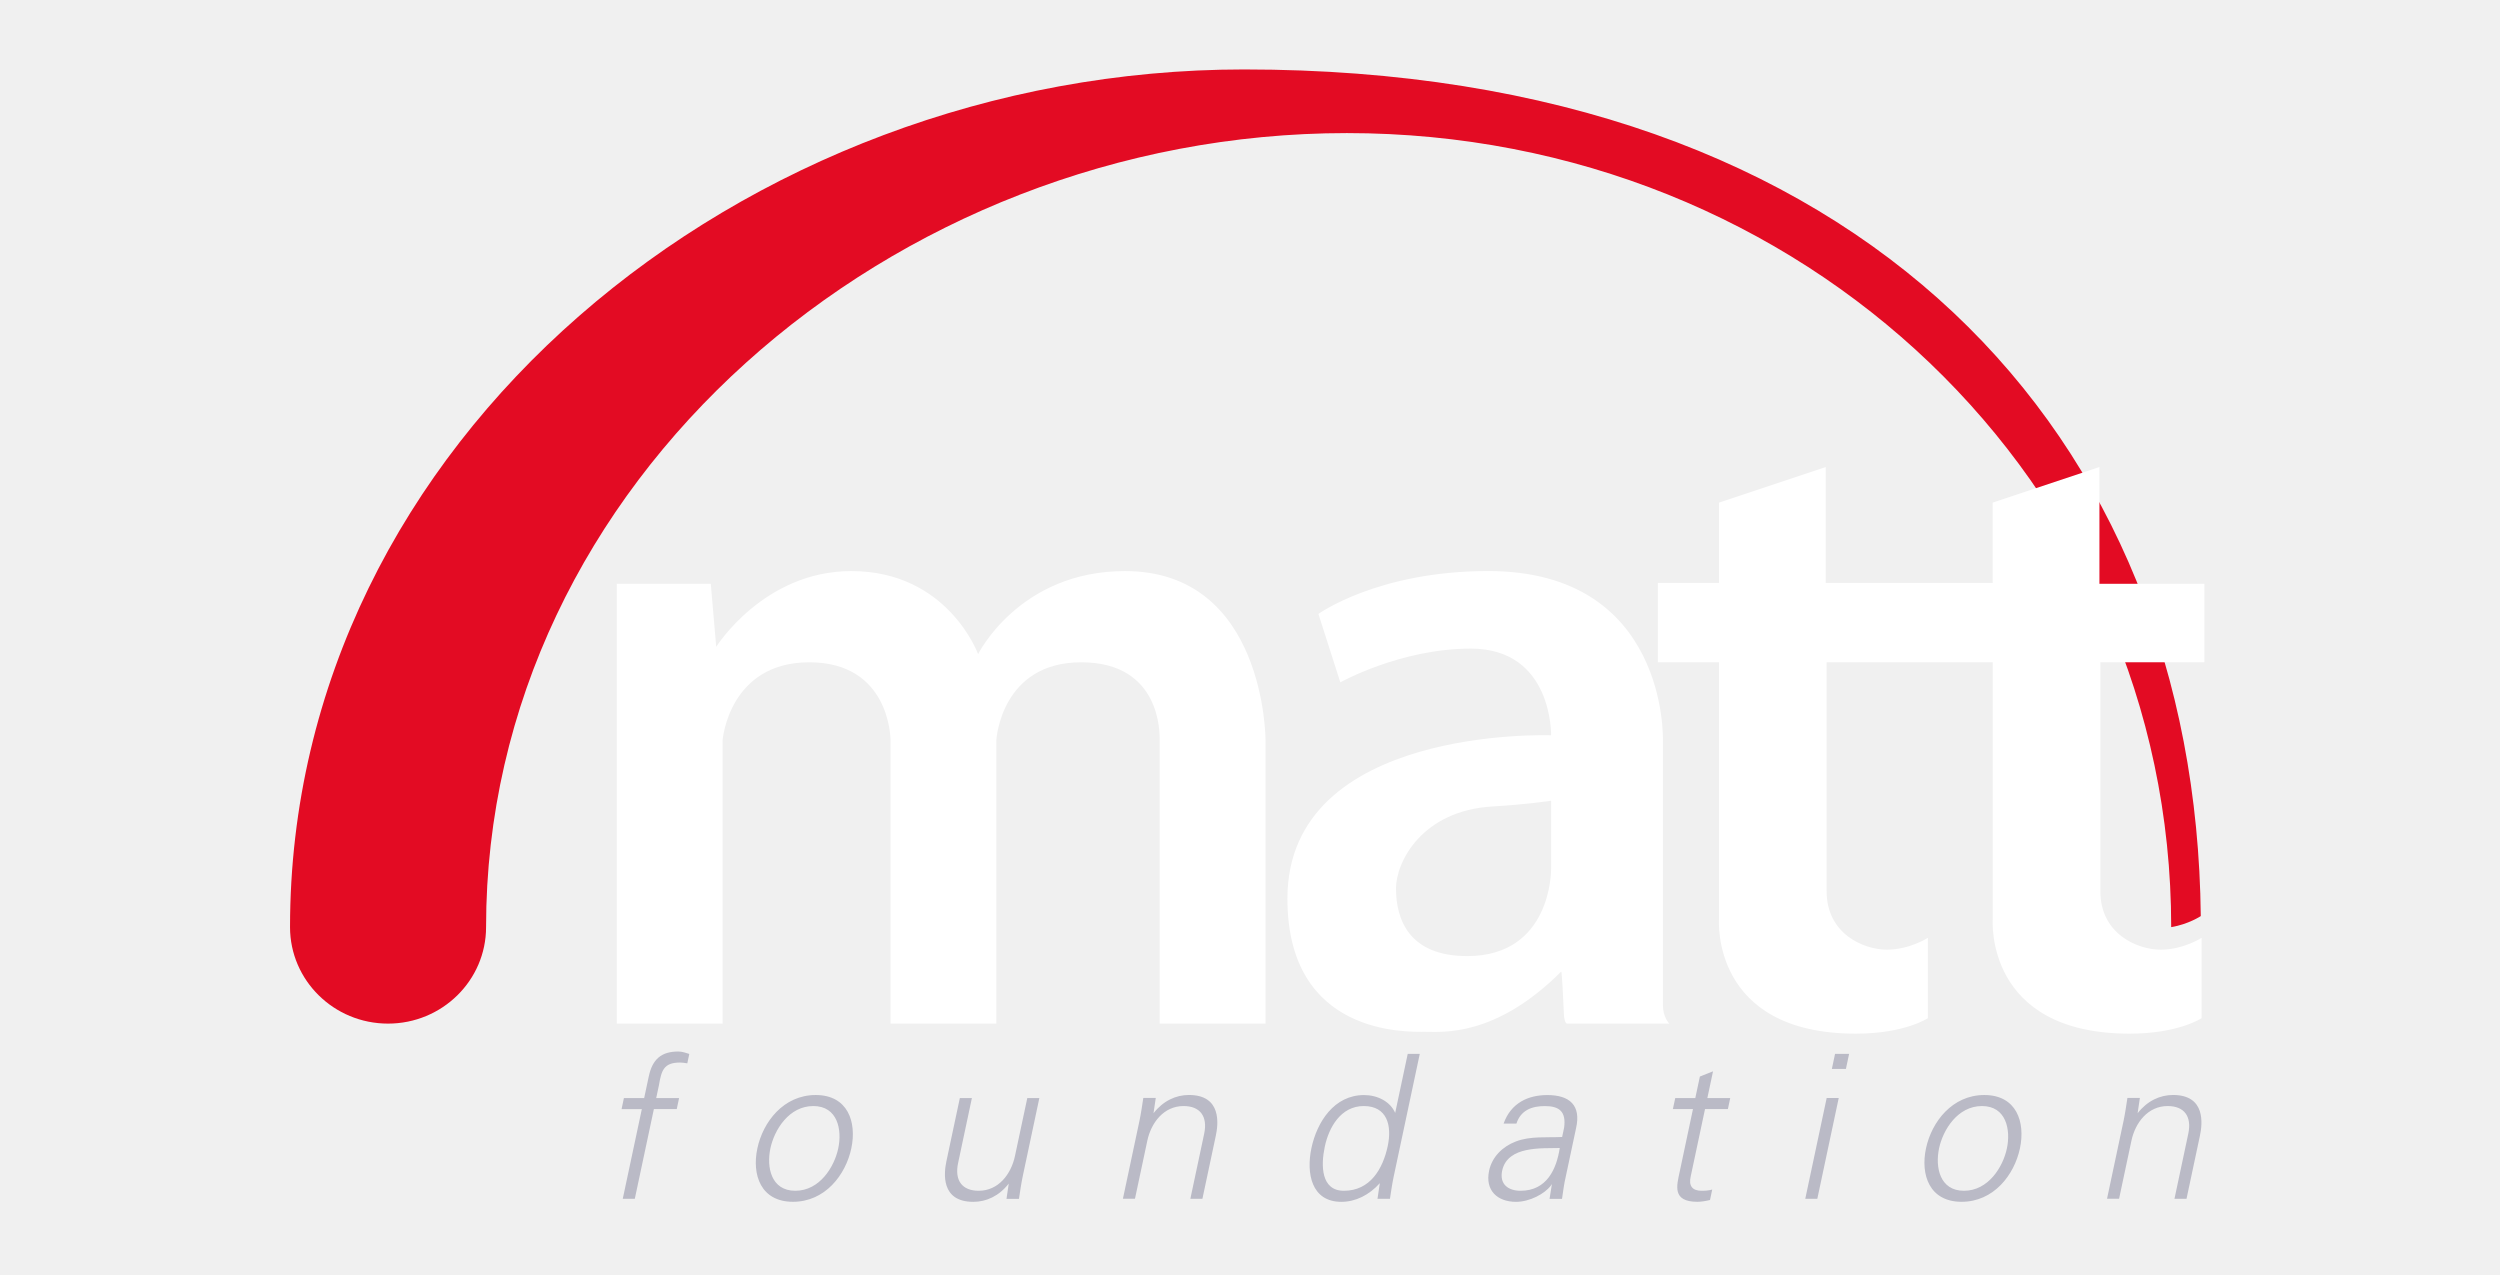
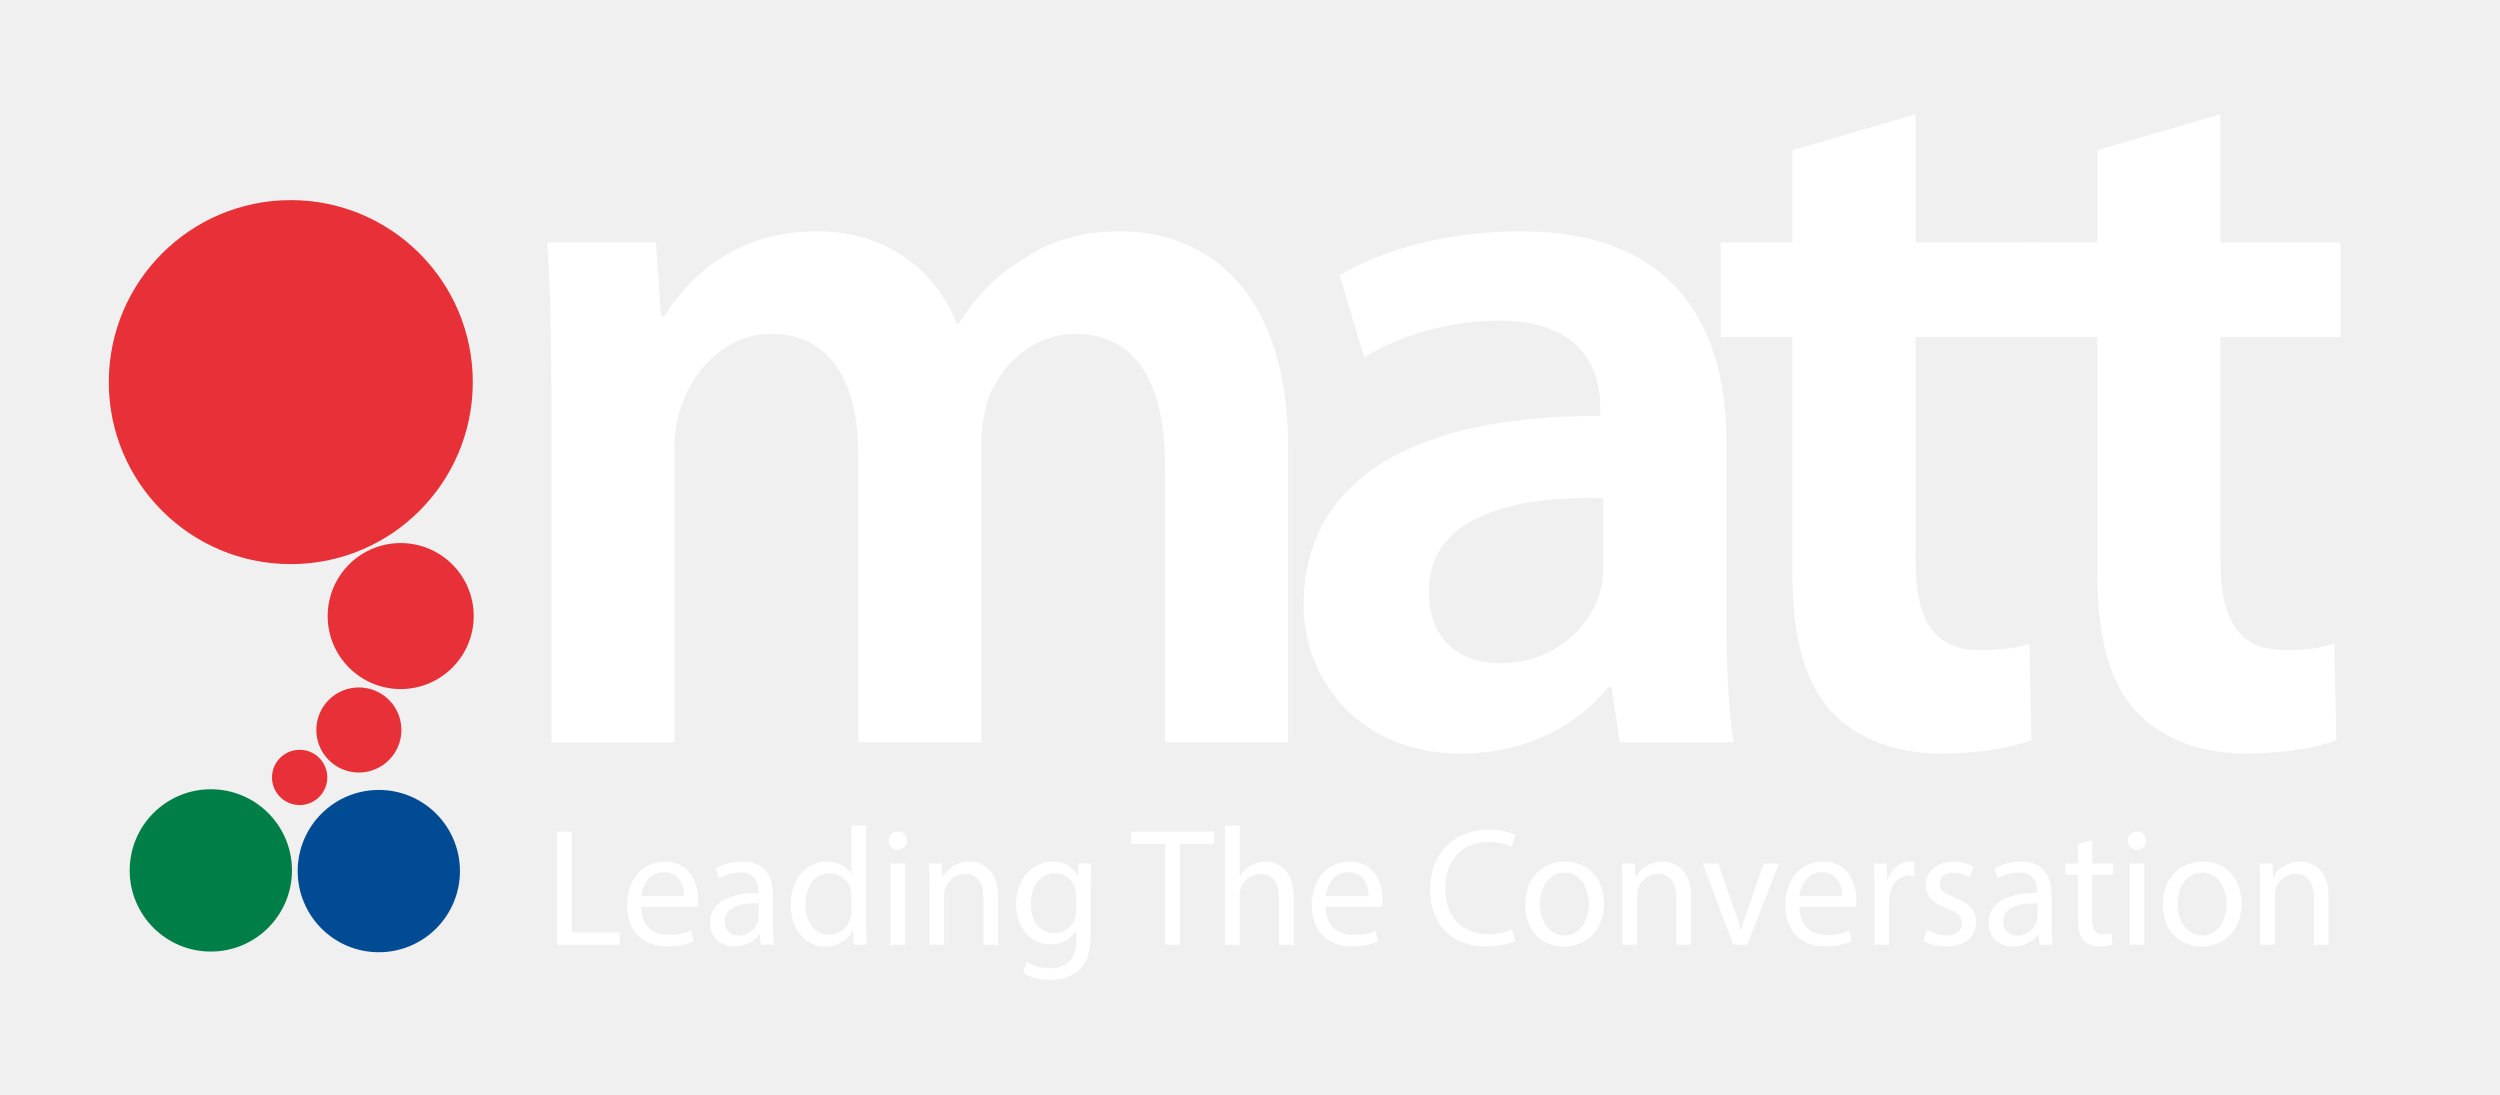
- <svg xmlns="http://www.w3.org/2000/svg" version="1.1" id="Layer_1" x="0px" y="0px" viewBox="0 0 612 312" style="enable-background:new 0 0 612 312;" xml:space="preserve">
+ <svg xmlns="http://www.w3.org/2000/svg" version="1.1" id="Layer_2" x="0px" y="0px" viewBox="0 0 850 372" style="enable-background:new 0 0 850 372;" xml:space="preserve">
  <style type="text/css">
- 	.st0{fill-rule:evenodd;clip-rule:evenodd;fill:#E30B23;}
- 	.st1{fill-rule:evenodd;clip-rule:evenodd;fill:#FFFFFF;}
- 	.st2{fill-rule:evenodd;clip-rule:evenodd;fill:#BABAC6;}
+ 	.st0{fill:#FFFFFF;}
+ 	.st1{fill:#E73037;stroke:#E73137;}
+ 	.st2{fill:#007E48;stroke:#007E48;}
+ 	.st3{fill:#004B93;stroke:#004B93;}
</style>
  <g>
-     <path class="st0" d="M531.51,226.96c4.21-0.69,7.24-2.7,7.24-2.7C537.54,106.55,456.46,17,304.53,17C181.87,17,71,107.95,71,226.96   c0,13.04,10.74,23.62,23.99,23.62c13.25,0,24-10.58,24-23.62c0-109.13,99.29-194.38,210.73-194.38   C441.16,32.58,531.51,117.83,531.51,226.96L531.51,226.96z" />
-     <path class="st1" d="M150.99,142.92v107.66h25.91v-69.46c0,0,1.56-18.99,21.22-18.99c19.66,0,19.88,18.54,19.88,18.99v69.46h25.91   v-69.46c0,0,1.12-18.99,20.77-18.99s19.21,17.65,19.21,18.99v69.46h25.91v-69.46c0,0,0-41.32-34.4-41.32   c-25.91,0-35.96,20.33-35.96,20.33s-7.37-20.33-31.05-20.33c-21.44,0-33.06,18.54-33.06,18.54L174,142.92H150.99L150.99,142.92z    M379.71,196.02v16.81c0,0,0.22,21.22-20.55,21.22c-14.19,0-17.42-8.94-17.42-16.53c0-6.54,6.36-19.1,23.67-20.1   C373.72,196.94,379.71,196.02,379.71,196.02L379.71,196.02z M322.75,150.29l5.36,16.75c0,0,14.74-8.26,31.94-8.26   c20.1,0,19.66,21.22,19.66,21.22s-64.55-2.46-64.55,39.98c0,33.73,29.48,32.61,33.73,32.61c4.24,0,17.2,1.34,33.28-14.74   c0.22-0.22,0.6,8.92,0.67,10.39c0.11,2.34,0.78,2.34,0.78,2.34h25.02c0,0-1.56-1.57-1.56-4.47v-65c0,0,1.23-41.32-42.77-41.32   C337.27,139.79,322.75,150.29,322.75,150.29L322.75,150.29z M447.16,162.13v56.06c0,10.5,9.16,14.29,14.74,14.29   c5.58,0,10.05-2.9,10.05-2.9v19.66c0,0-5.58,3.8-17.64,3.8c-35.51,0-33.5-27.92-33.5-27.92v-62.99h-14.97V142.7h14.97v-19.66   l26.13-8.71v28.37h40.87v-19.66l26.13-8.71v28.59h25.69v19.21h-25.46v56.06c0,10.5,9.16,14.29,14.74,14.29s10.05-2.9,10.05-2.9   v19.66c0,0-5.58,3.8-17.64,3.8c-35.51,0-33.5-27.92-33.5-27.92v-62.99H447.16L447.16,162.13z" />
-     <path class="st2" d="M521.77,279.26c0.94-4.42,4.02-8.5,8.88-8.5c4.03,0,5.95,2.51,5.04,6.78l-3.38,15.92h2.95l3.28-15.43   c0.61-2.85,1.48-9.98-6.58-9.98c-3.19,0-6.3,1.43-8.67,4.47l0.55-3.74h-3.05c-0.26,1.67-0.53,3.64-0.93,5.55l-4.06,19.12h2.95   L521.77,279.26L521.77,279.26z M485.76,268.06c-7.86,0-12.9,6.58-14.28,13.07c-1.38,6.49,0.86,13.07,8.72,13.07   c7.86,0,12.9-6.58,14.28-13.07C495.86,274.64,493.62,268.06,485.76,268.06L485.76,268.06z M491.29,281.13   c-0.97,4.57-4.56,10.37-10.51,10.37c-5.95,0-7.07-5.8-6.1-10.37c0.97-4.57,4.56-10.37,10.51-10.37   C491.13,270.76,492.26,276.56,491.29,281.13L491.29,281.13z M452.66,257.99h-3.44l-0.78,3.68h3.44L452.66,257.99L452.66,257.99z    M447.17,268.79l-5.24,24.67h2.95l5.24-24.67H447.17L447.17,268.79z M411.18,286.88c-0.71,3.34-1.9,7.32,4.34,7.32   c0.98,0,2.11-0.2,3.09-0.44l0.54-2.56c-0.84,0.25-1.73,0.3-2.62,0.3c-2.26,0-3.18-1.23-2.65-3.49l3.51-16.51h5.6l0.57-2.7h-5.6   l1.39-6.54l-3.22,1.28l-1.12,5.26h-4.91l-0.58,2.7h4.92L411.18,286.88L411.18,286.88z M382.41,278.33c-3.63,0.2-7.8-0.29-11.4,1.13   c-3.21,1.23-5.77,3.78-6.48,7.13c-1.02,4.82,2.02,7.62,6.59,7.62c3.34,0,7.05-1.96,8.57-4.03l0.22-0.34l-0.58,3.64h3.05   c0.26-1.67,0.48-3.64,0.94-5.55l2.49-11.7c1.3-5.65-1.56-8.16-7.01-8.16c-4.72,0-8.91,1.92-10.72,6.98h3.14   c1.1-3.34,3.86-4.28,6.95-4.28c3.49,0,5.28,1.28,4.72,5.31L382.41,278.33L382.41,278.33z M367.73,286.58   c1.32-6.19,9.9-5.41,14.1-5.55c-0.8,5.16-3.16,10.47-9.6,10.47C369.24,291.5,367.02,289.92,367.73,286.58L367.73,286.58z    M337.21,293.46h3.05c0.26-1.67,0.53-3.64,0.94-5.55l6.36-29.92h-2.95l-3.07,14.45c-1.22-2.8-4.33-4.37-7.62-4.37   c-7.32,0-11.52,6.58-12.88,12.97c-1.32,6.19,0,13.17,7.32,13.17c3.44,0,6.78-1.62,9.42-4.57L337.21,293.46L337.21,293.46z    M339.72,280.54c-1.19,5.6-4.29,10.96-10.73,10.96c-5.65,0-5.65-6.24-4.68-10.81c1-4.72,3.93-9.93,9.53-9.93   C339.58,270.76,340.78,275.53,339.72,280.54L339.72,280.54z M280.86,279.26c0.94-4.42,4.02-8.5,8.88-8.5   c4.03,0,5.95,2.51,5.04,6.78l-3.38,15.92h2.95l3.28-15.43c0.61-2.85,1.48-9.98-6.58-9.98c-3.19,0-6.3,1.43-8.67,4.47l0.55-3.74   h-3.05c-0.26,1.67-0.53,3.64-0.93,5.55l-4.06,19.12h2.95L280.86,279.26L280.86,279.26z M248.46,283c-0.94,4.42-4.02,8.5-8.88,8.5   c-4.03,0-5.95-2.51-5.04-6.78l3.38-15.92h-2.95l-3.28,15.43c-0.61,2.85-1.48,9.98,6.58,9.98c3.19,0,6.3-1.42,8.67-4.47l-0.55,3.74   h3.05c0.26-1.67,0.53-3.64,0.93-5.55l4.06-19.12h-2.95L248.46,283L248.46,283z M199.68,268.06c-7.86,0-12.9,6.58-14.28,13.07   c-1.38,6.49,0.86,13.07,8.72,13.07c7.86,0,12.9-6.58,14.28-13.07C209.78,274.64,207.54,268.06,199.68,268.06L199.68,268.06z    M205.2,281.13c-0.97,4.57-4.56,10.37-10.51,10.37c-5.95,0-7.07-5.8-6.1-10.37c0.97-4.57,4.56-10.37,10.51-10.37   C205.05,270.76,206.18,276.56,205.2,281.13L205.2,281.13z M155.4,293.46l4.67-21.96h5.6l0.57-2.7h-5.6l0.67-3.14   c0.6-3.54,1.13-5.55,5.16-5.55c0.59,0,1.21,0.1,1.78,0.2l0.49-2.31c-0.83-0.25-1.74-0.59-2.68-0.59c-4.23,0-6.35,1.92-7.25,6.14   l-1.12,5.26h-4.96l-0.57,2.7h4.96l-4.67,21.96H155.4L155.4,293.46z" />
+     <g>
+       <path class="st0" d="M189.41,282.73h4.93v34.32h16.3v4.17h-21.23V282.73z" />
+       <path class="st0" d="M217.95,308.3c0.11,6.8,4.42,9.59,9.4,9.59c3.57,0,5.72-0.63,7.59-1.43l0.85,3.6    c-1.75,0.8-4.76,1.71-9.11,1.71c-8.44,0-13.47-5.6-13.47-13.93c0-8.33,4.87-14.9,12.85-14.9c8.94,0,11.32,7.94,11.32,13.02    c0,1.03-0.11,1.83-0.17,2.34H217.95z M232.55,304.71c0.06-3.2-1.3-8.16-6.91-8.16c-5.04,0-7.25,4.68-7.64,8.16H232.55z" />
+       <path class="st0" d="M258.71,321.21l-0.4-3.49h-0.17c-1.53,2.17-4.47,4.11-8.38,4.11c-5.55,0-8.38-3.94-8.38-7.94    c0-6.68,5.89-10.34,16.47-10.28v-0.57c0-2.29-0.62-6.4-6.23-6.4c-2.55,0-5.21,0.8-7.13,2.06l-1.13-3.31    c2.26-1.48,5.55-2.45,9-2.45c8.38,0,10.42,5.77,10.42,11.31v10.33c0,2.4,0.11,4.74,0.45,6.62H258.71z M257.98,307.1    c-5.44-0.11-11.61,0.86-11.61,6.22c0,3.25,2.15,4.79,4.7,4.79c3.57,0,5.83-2.28,6.62-4.62c0.17-0.52,0.28-1.09,0.28-1.6V307.1z" />
+       <path class="st0" d="M294.49,280.67v33.4c0,2.45,0.06,5.25,0.23,7.14h-4.47l-0.23-4.8h-0.11c-1.53,3.08-4.87,5.43-9.34,5.43    c-6.62,0-11.72-5.66-11.72-14.05c-0.06-9.2,5.6-14.85,12.29-14.85c4.19,0,7.02,2,8.26,4.22h0.11v-16.5H294.49z M289.51,304.82    c0-0.63-0.06-1.49-0.23-2.11c-0.74-3.2-3.45-5.82-7.19-5.82c-5.15,0-8.21,4.57-8.21,10.68c0,5.6,2.72,10.22,8.1,10.22    c3.34,0,6.4-2.23,7.3-6c0.17-0.68,0.23-1.37,0.23-2.17V304.82z" />
+       <path class="st0" d="M308.31,285.81c0.06,1.71-1.19,3.08-3.17,3.08c-1.75,0-3-1.37-3-3.08c0-1.77,1.3-3.14,3.11-3.14    C307.12,282.67,308.31,284.04,308.31,285.81z M302.77,321.21v-27.64h4.98v27.64H302.77z" />
+       <path class="st0" d="M316.01,301.05c0-2.86-0.06-5.2-0.23-7.48h4.42l0.28,4.57h0.11c1.36-2.63,4.53-5.2,9.06-5.2    c3.79,0,9.68,2.28,9.68,11.76v16.5h-4.98v-15.93c0-4.45-1.64-8.16-6.34-8.16c-3.28,0-5.83,2.34-6.68,5.14    c-0.23,0.63-0.34,1.48-0.34,2.34v16.62h-4.98V301.05z" />
+       <path class="st0" d="M371.05,293.57c-0.11,2-0.23,4.22-0.23,7.59v16.04c0,6.34-1.25,10.22-3.91,12.62    c-2.66,2.51-6.51,3.31-9.96,3.31c-3.28,0-6.91-0.8-9.11-2.28l1.25-3.83c1.81,1.14,4.64,2.17,8.04,2.17c5.09,0,8.83-2.68,8.83-9.65    v-3.08h-0.11c-1.53,2.57-4.47,4.62-8.72,4.62c-6.79,0-11.66-5.82-11.66-13.47c0-9.37,6.06-14.68,12.34-14.68    c4.75,0,7.36,2.51,8.55,4.8h0.11l0.23-4.17H371.05z M365.89,304.48c0-0.85-0.06-1.6-0.28-2.28c-0.91-2.91-3.34-5.31-6.96-5.31    c-4.75,0-8.15,4.05-8.15,10.45c0,5.43,2.72,9.94,8.1,9.94c3.06,0,5.83-1.94,6.91-5.14c0.28-0.86,0.4-1.83,0.4-2.69V304.48z" />
+       <path class="st0" d="M396.19,286.95h-11.6v-4.22h28.25v4.22h-11.66v34.26h-4.98V286.95z" />
+       <path class="st0" d="M416.52,280.67h4.98v17.25h0.11c0.79-1.43,2.04-2.69,3.57-3.54c1.47-0.86,3.23-1.43,5.09-1.43    c3.68,0,9.57,2.28,9.57,11.82v16.45h-4.98v-15.88c0-4.45-1.64-8.22-6.34-8.22c-3.23,0-5.77,2.28-6.68,5.02    c-0.28,0.69-0.34,1.43-0.34,2.4v16.67h-4.98V280.67z" />
+       <path class="st0" d="M450.72,308.3c0.11,6.8,4.42,9.59,9.4,9.59c3.57,0,5.72-0.63,7.59-1.43l0.85,3.6    c-1.75,0.8-4.75,1.71-9.11,1.71c-8.43,0-13.47-5.6-13.47-13.93c0-8.33,4.87-14.9,12.85-14.9c8.94,0,11.32,7.94,11.32,13.02    c0,1.03-0.11,1.83-0.17,2.34H450.72z M465.32,304.71c0.06-3.2-1.3-8.16-6.91-8.16c-5.04,0-7.25,4.68-7.64,8.16H465.32z" />
+       <path class="st0" d="M515.15,319.95c-1.81,0.91-5.44,1.83-10.08,1.83c-10.76,0-18.85-6.85-18.85-19.47    c0-12.05,8.1-20.21,19.93-20.21c4.75,0,7.75,1.03,9.06,1.71l-1.19,4.06c-1.87-0.92-4.53-1.6-7.7-1.6    c-8.95,0-14.89,5.76-14.89,15.87c0,9.42,5.38,15.48,14.66,15.48c3,0,6.06-0.63,8.04-1.6L515.15,319.95z" />
+       <path class="st0" d="M545.33,307.16c0,10.22-7.02,14.68-13.64,14.68c-7.42,0-13.13-5.48-13.13-14.22c0-9.25,6-14.68,13.59-14.68    C540.01,292.94,545.33,298.71,545.33,307.16z M523.59,307.45c0,6.05,3.45,10.62,8.32,10.62c4.75,0,8.32-4.51,8.32-10.74    c0-4.68-2.32-10.62-8.21-10.62C526.14,296.71,523.59,302.19,523.59,307.45z" />
+       <path class="st0" d="M551.62,301.05c0-2.86-0.06-5.2-0.23-7.48h4.42l0.28,4.57h0.11c1.36-2.63,4.53-5.2,9.06-5.2    c3.79,0,9.68,2.28,9.68,11.76v16.5h-4.98v-15.93c0-4.45-1.64-8.16-6.34-8.16c-3.28,0-5.83,2.34-6.68,5.14    c-0.22,0.63-0.34,1.48-0.34,2.34v16.62h-4.98V301.05z" />
+       <path class="st0" d="M584.23,293.57l5.38,15.53c0.91,2.51,1.64,4.8,2.21,7.08h0.17c0.62-2.28,1.41-4.57,2.32-7.08l5.32-15.53h5.21    l-10.76,27.64h-4.76l-10.42-27.64H584.23z" />
+       <path class="st0" d="M611.75,308.3c0.11,6.8,4.42,9.59,9.4,9.59c3.57,0,5.72-0.63,7.59-1.43l0.85,3.6    c-1.76,0.8-4.75,1.71-9.12,1.71c-8.43,0-13.47-5.6-13.47-13.93c0-8.33,4.87-14.9,12.85-14.9c8.94,0,11.32,7.94,11.32,13.02    c0,1.03-0.11,1.83-0.17,2.34H611.75z M626.35,304.71c0.06-3.2-1.3-8.16-6.91-8.16c-5.04,0-7.25,4.68-7.64,8.16H626.35z" />
+       <path class="st0" d="M637.34,302.19c0-3.26-0.06-6.05-0.23-8.62h4.36l0.17,5.42h0.23c1.24-3.71,4.24-6.05,7.58-6.05    c0.57,0,0.96,0.06,1.42,0.17v4.74c-0.51-0.11-1.02-0.17-1.7-0.17c-3.51,0-6,2.68-6.68,6.45c-0.11,0.69-0.23,1.49-0.23,2.34v14.73    h-4.92V302.19z" />
+       <path class="st0" d="M655.18,316.07c1.47,0.97,4.08,2,6.57,2c3.62,0,5.32-1.83,5.32-4.11c0-2.4-1.42-3.71-5.09-5.08    c-4.92-1.77-7.25-4.51-7.25-7.82c0-4.46,3.57-8.11,9.46-8.11c2.77,0,5.21,0.8,6.74,1.71l-1.24,3.66c-1.08-0.69-3.06-1.6-5.61-1.6    c-2.94,0-4.59,1.71-4.59,3.77c0,2.28,1.64,3.31,5.21,4.68c4.75,1.83,7.19,4.23,7.19,8.34c0,4.85-3.74,8.28-10.25,8.28    c-3,0-5.77-0.74-7.7-1.89L655.18,316.07z" />
+       <path class="st0" d="M693.45,321.21l-0.4-3.49h-0.17c-1.53,2.17-4.47,4.11-8.38,4.11c-5.55,0-8.38-3.94-8.38-7.94    c0-6.68,5.89-10.34,16.47-10.28v-0.57c0-2.29-0.62-6.4-6.23-6.4c-2.55,0-5.21,0.8-7.13,2.06l-1.13-3.31    c2.26-1.48,5.55-2.45,9-2.45c8.38,0,10.42,5.77,10.42,11.31v10.33c0,2.4,0.11,4.74,0.46,6.62H693.45z M692.72,307.1    c-5.43-0.11-11.61,0.86-11.61,6.22c0,3.25,2.15,4.79,4.7,4.79c3.57,0,5.83-2.28,6.62-4.62c0.17-0.52,0.28-1.09,0.28-1.6V307.1z" />
+       <path class="st0" d="M711.34,285.64v7.94h7.13v3.82h-7.13v14.9c0,3.42,0.96,5.37,3.74,5.37c1.3,0,2.26-0.17,2.89-0.34l0.23,3.77    c-0.96,0.4-2.49,0.69-4.42,0.69c-2.32,0-4.19-0.74-5.38-2.11c-1.42-1.49-1.93-3.94-1.93-7.2V297.4h-4.25v-3.82h4.25v-6.62    L711.34,285.64z" />
+       <path class="st0" d="M729.63,285.81c0.06,1.71-1.19,3.08-3.17,3.08c-1.76,0-3-1.37-3-3.08c0-1.77,1.3-3.14,3.11-3.14    C728.44,282.67,729.63,284.04,729.63,285.81z M724.09,321.21v-27.64h4.98v27.64H724.09z" />
+       <path class="st0" d="M762.13,307.16c0,10.22-7.02,14.68-13.64,14.68c-7.42,0-13.13-5.48-13.13-14.22c0-9.25,6-14.68,13.59-14.68    C756.81,292.94,762.13,298.71,762.13,307.16z M740.39,307.45c0,6.05,3.45,10.62,8.32,10.62c4.75,0,8.32-4.51,8.32-10.74    c0-4.68-2.32-10.62-8.21-10.62C742.94,296.71,740.39,302.19,740.39,307.45z" />
+       <path class="st0" d="M768.42,301.05c0-2.86-0.06-5.2-0.23-7.48h4.42l0.28,4.57h0.11c1.36-2.63,4.53-5.2,9.06-5.2    c3.79,0,9.68,2.28,9.68,11.76v16.5h-4.98v-15.93c0-4.45-1.64-8.16-6.34-8.16c-3.28,0-5.83,2.34-6.68,5.14    c-0.22,0.63-0.34,1.48-0.34,2.34v16.62h-4.98V301.05z" />
+     </g>
+     <g>
+       <path class="st0" d="M187.45,133.07c0-19.54-0.35-35.94-1.4-50.6h36.98l1.75,25.13h1.05c8.37-13.26,23.73-28.96,52.33-28.96    c22.33,0,39.77,12.56,47.1,31.41h0.7c5.93-9.43,12.91-16.4,20.93-21.29c9.42-6.62,20.24-10.11,34.19-10.11    c28.26,0,56.87,19.19,56.87,73.62v100.12h-41.86v-93.85c0-28.26-9.77-45-30.35-45c-14.65,0-25.47,10.46-30.01,22.67    c-1.05,4.19-2.09,9.41-2.09,14.3v101.88h-41.86V154c0-23.73-9.41-40.47-29.3-40.47c-16.05,0-26.87,12.55-30.7,24.42    c-1.74,4.18-2.44,9.06-2.44,13.94v100.48h-41.86V133.07z" />
+       <path class="st0" d="M587,211.56c0,15.35,0.69,30.36,2.44,40.82h-38.72l-2.8-18.84h-1.05c-10.47,13.26-28.26,22.67-50.24,22.67    c-34.18,0-53.38-24.77-53.38-50.59c0-42.91,38.02-64.54,100.83-64.19v-2.79c0-11.17-4.53-29.64-34.54-29.64    c-16.74,0-34.19,5.22-45.7,12.55l-8.38-27.91c12.56-7.67,34.54-15,61.41-15c54.42,0,70.12,34.54,70.12,71.51V211.56z     M545.13,169.34c-30.35-0.69-59.31,5.93-59.31,31.75c0,16.74,10.82,24.42,24.42,24.42c17.1,0,29.66-11.17,33.5-23.37    c1.04-3.14,1.39-6.64,1.39-9.42V169.34z" />
+       <path class="st0" d="M651.26,38.86v43.61h40.81v32.11h-40.81v75c0,20.59,5.59,31.41,21.99,31.41c8.02,0,11.85-0.7,16.75-2.1    l0.7,32.79c-6.28,2.43-17.44,4.53-31.05,4.53c-15.7,0-28.95-5.57-36.97-14.3c-9.08-9.78-13.26-25.13-13.26-47.46v-79.88h-24.42    V82.47h24.42V51.08L651.26,38.86z" />
+       <path class="st0" d="M754.92,38.86v43.61h40.83v32.11h-40.83v75c0,20.59,5.59,31.41,21.99,31.41c8.02,0,11.86-0.7,16.75-2.1    l0.69,32.79c-6.28,2.43-17.44,4.53-31.06,4.53c-15.69,0-28.94-5.57-36.97-14.3c-9.07-9.78-13.26-25.13-13.26-47.46v-79.88h-24.42    V82.47h24.42V51.08L754.92,38.86z" />
+     </g>
+     <g>
+       <path class="st1" d="M160.25,129.93c0,33.89-27.47,61.37-61.38,61.37c-33.9,0-61.38-27.48-61.38-61.37    c0-33.91,27.48-61.39,61.38-61.39C132.78,68.54,160.25,96.02,160.25,129.93" />
+       <path class="st1" d="M160.56,209.46c0,13.42-10.89,24.32-24.33,24.32c-13.43,0-24.32-10.89-24.32-24.32    c0-13.44,10.89-24.32,24.32-24.32C149.67,185.14,160.56,196.02,160.56,209.46" />
+       <path class="st1" d="M135.98,248.19c0,7.7-6.25,13.97-13.96,13.97c-7.72,0-13.97-6.26-13.97-13.97c0-7.71,6.25-13.96,13.97-13.96    C129.73,234.23,135.98,240.48,135.98,248.19" />
+       <path class="st1" d="M110.78,264.32c0,4.92-3.99,8.9-8.9,8.9c-4.91,0-8.9-3.97-8.9-8.9c0-4.91,3.99-8.89,8.9-8.89    C106.8,255.42,110.78,259.4,110.78,264.32" />
+       <path class="st2" d="M98.77,295.94c0,14.96-12.13,27.09-27.09,27.09c-14.96,0-27.09-12.13-27.09-27.09    c0-14.96,12.14-27.09,27.09-27.09C86.64,268.84,98.77,280.98,98.77,295.94" />
+       <path class="st3" d="M155.88,296.16c0,14.98-12.13,27.1-27.08,27.1c-14.97,0-27.09-12.13-27.09-27.1    c0-14.95,12.12-27.08,27.09-27.08C143.75,269.08,155.88,281.21,155.88,296.16" />
+     </g>
  </g>
</svg>
